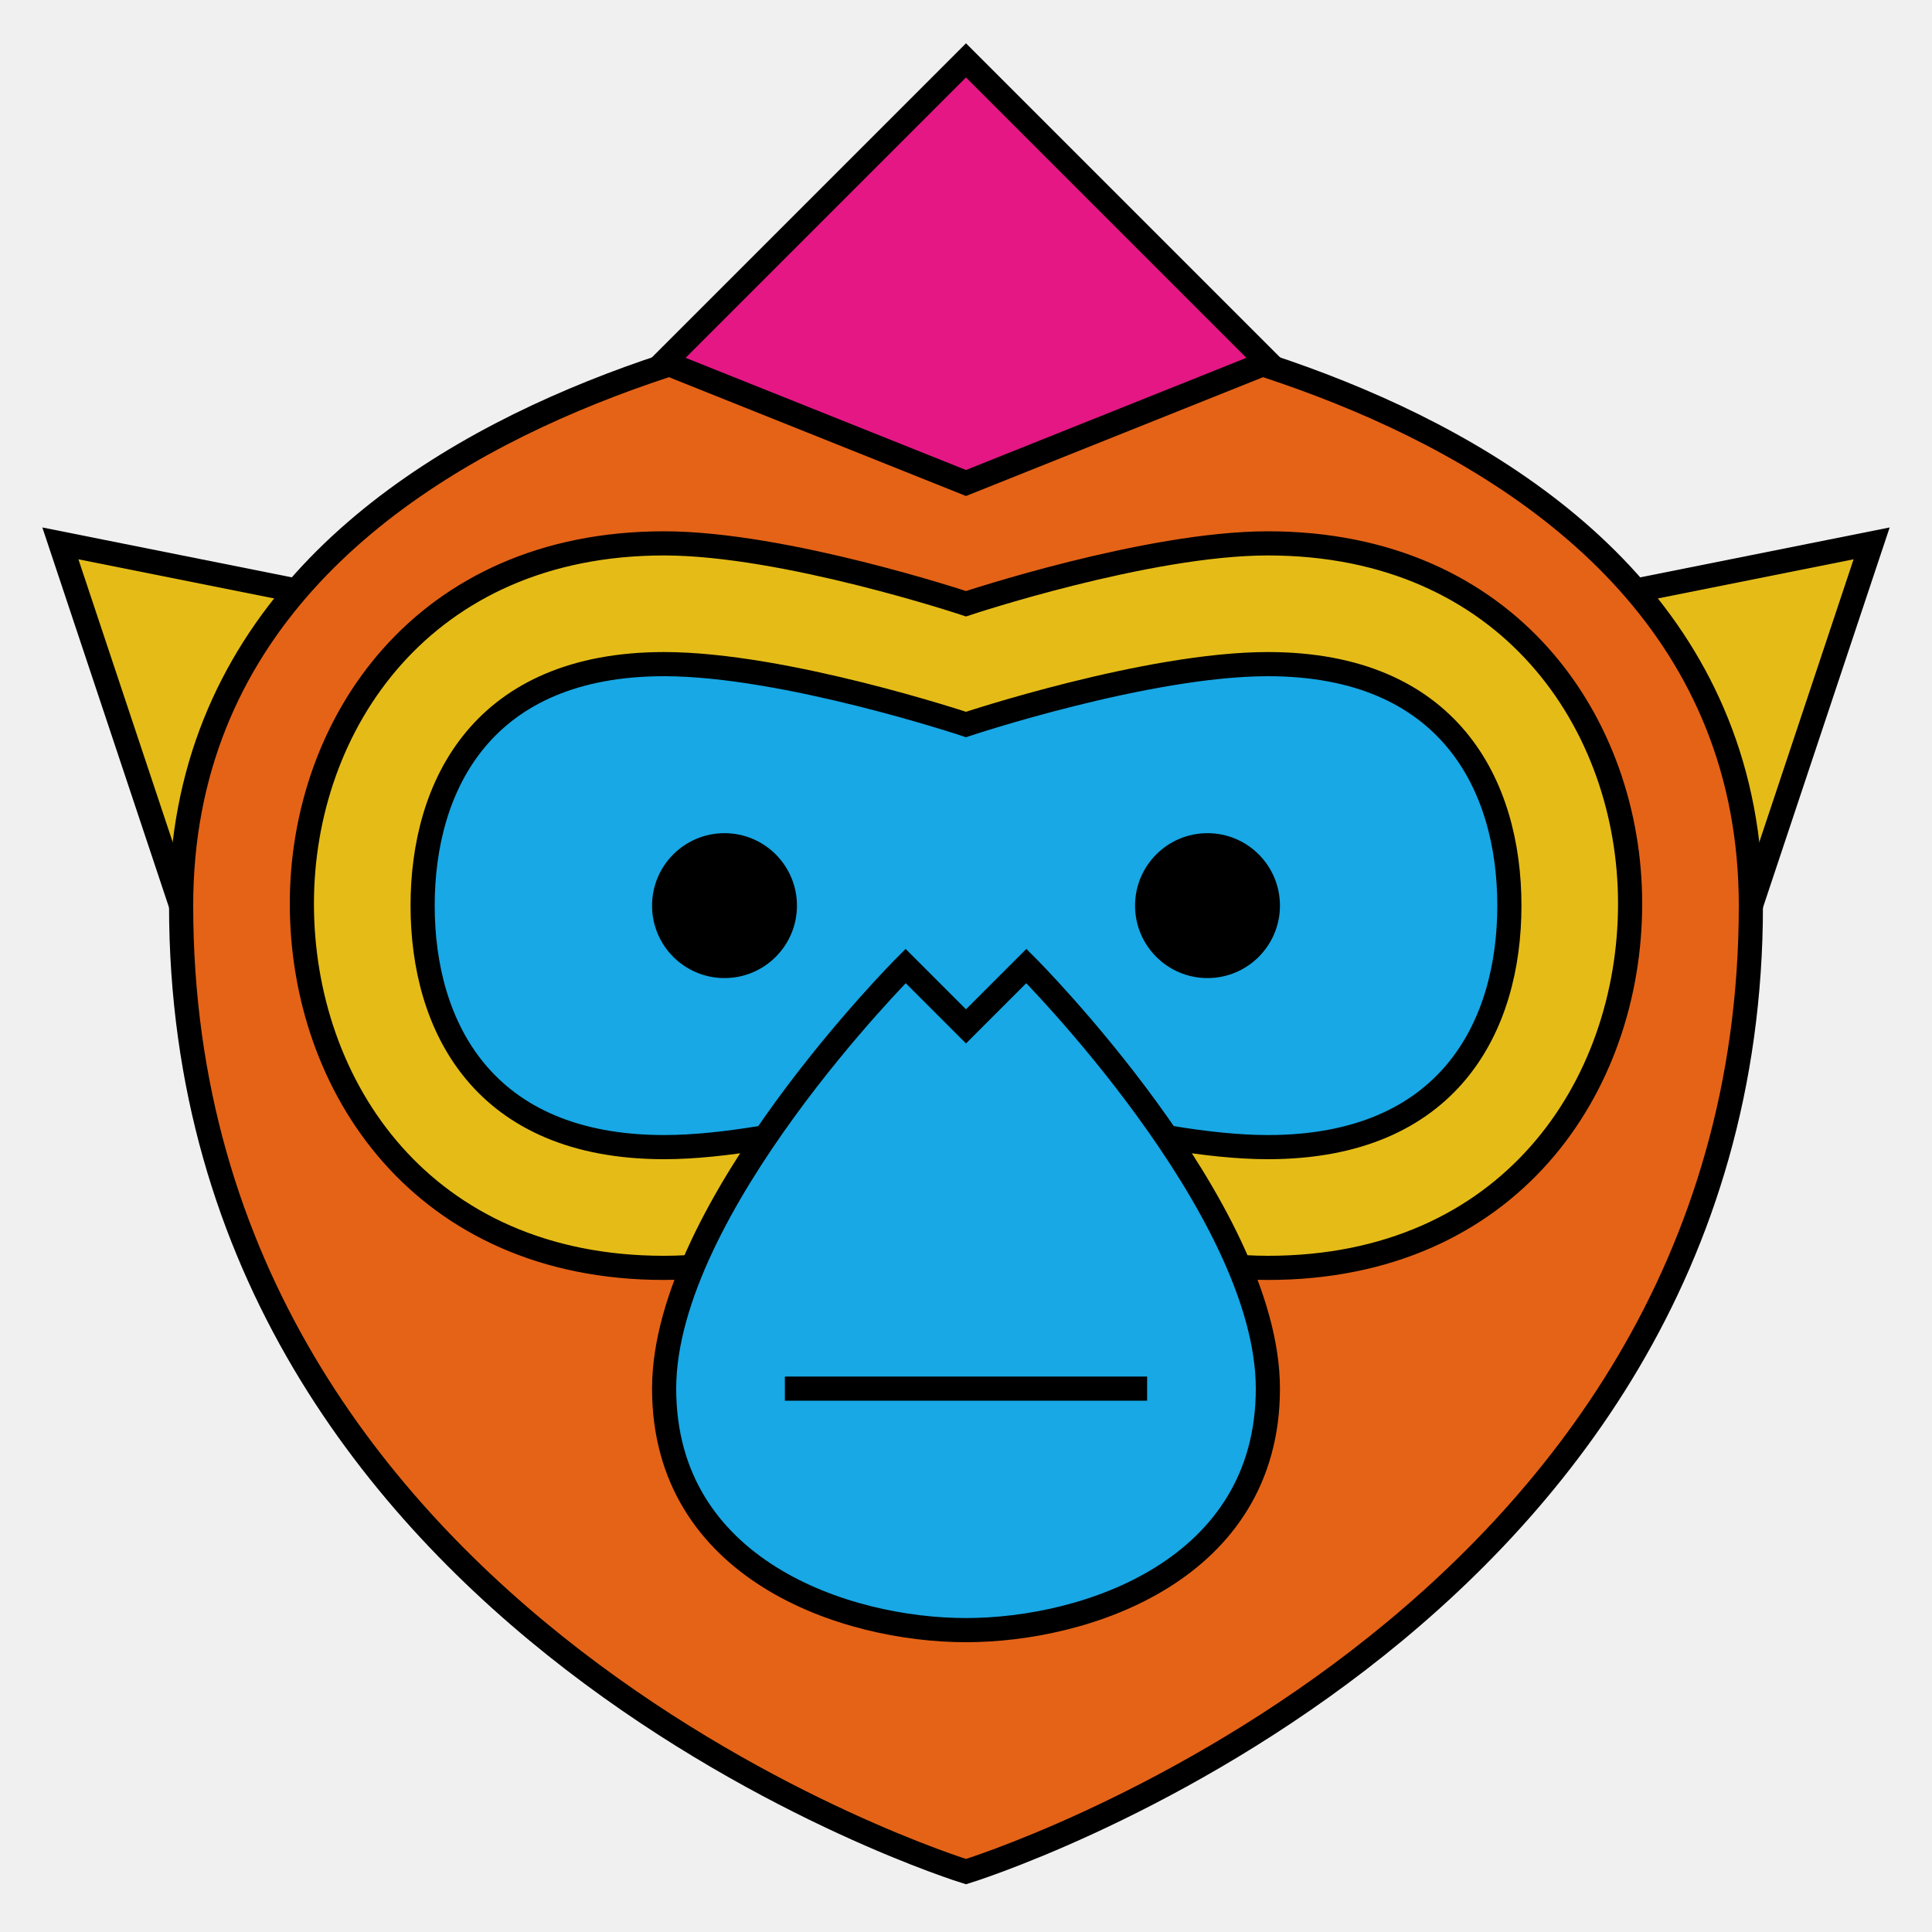
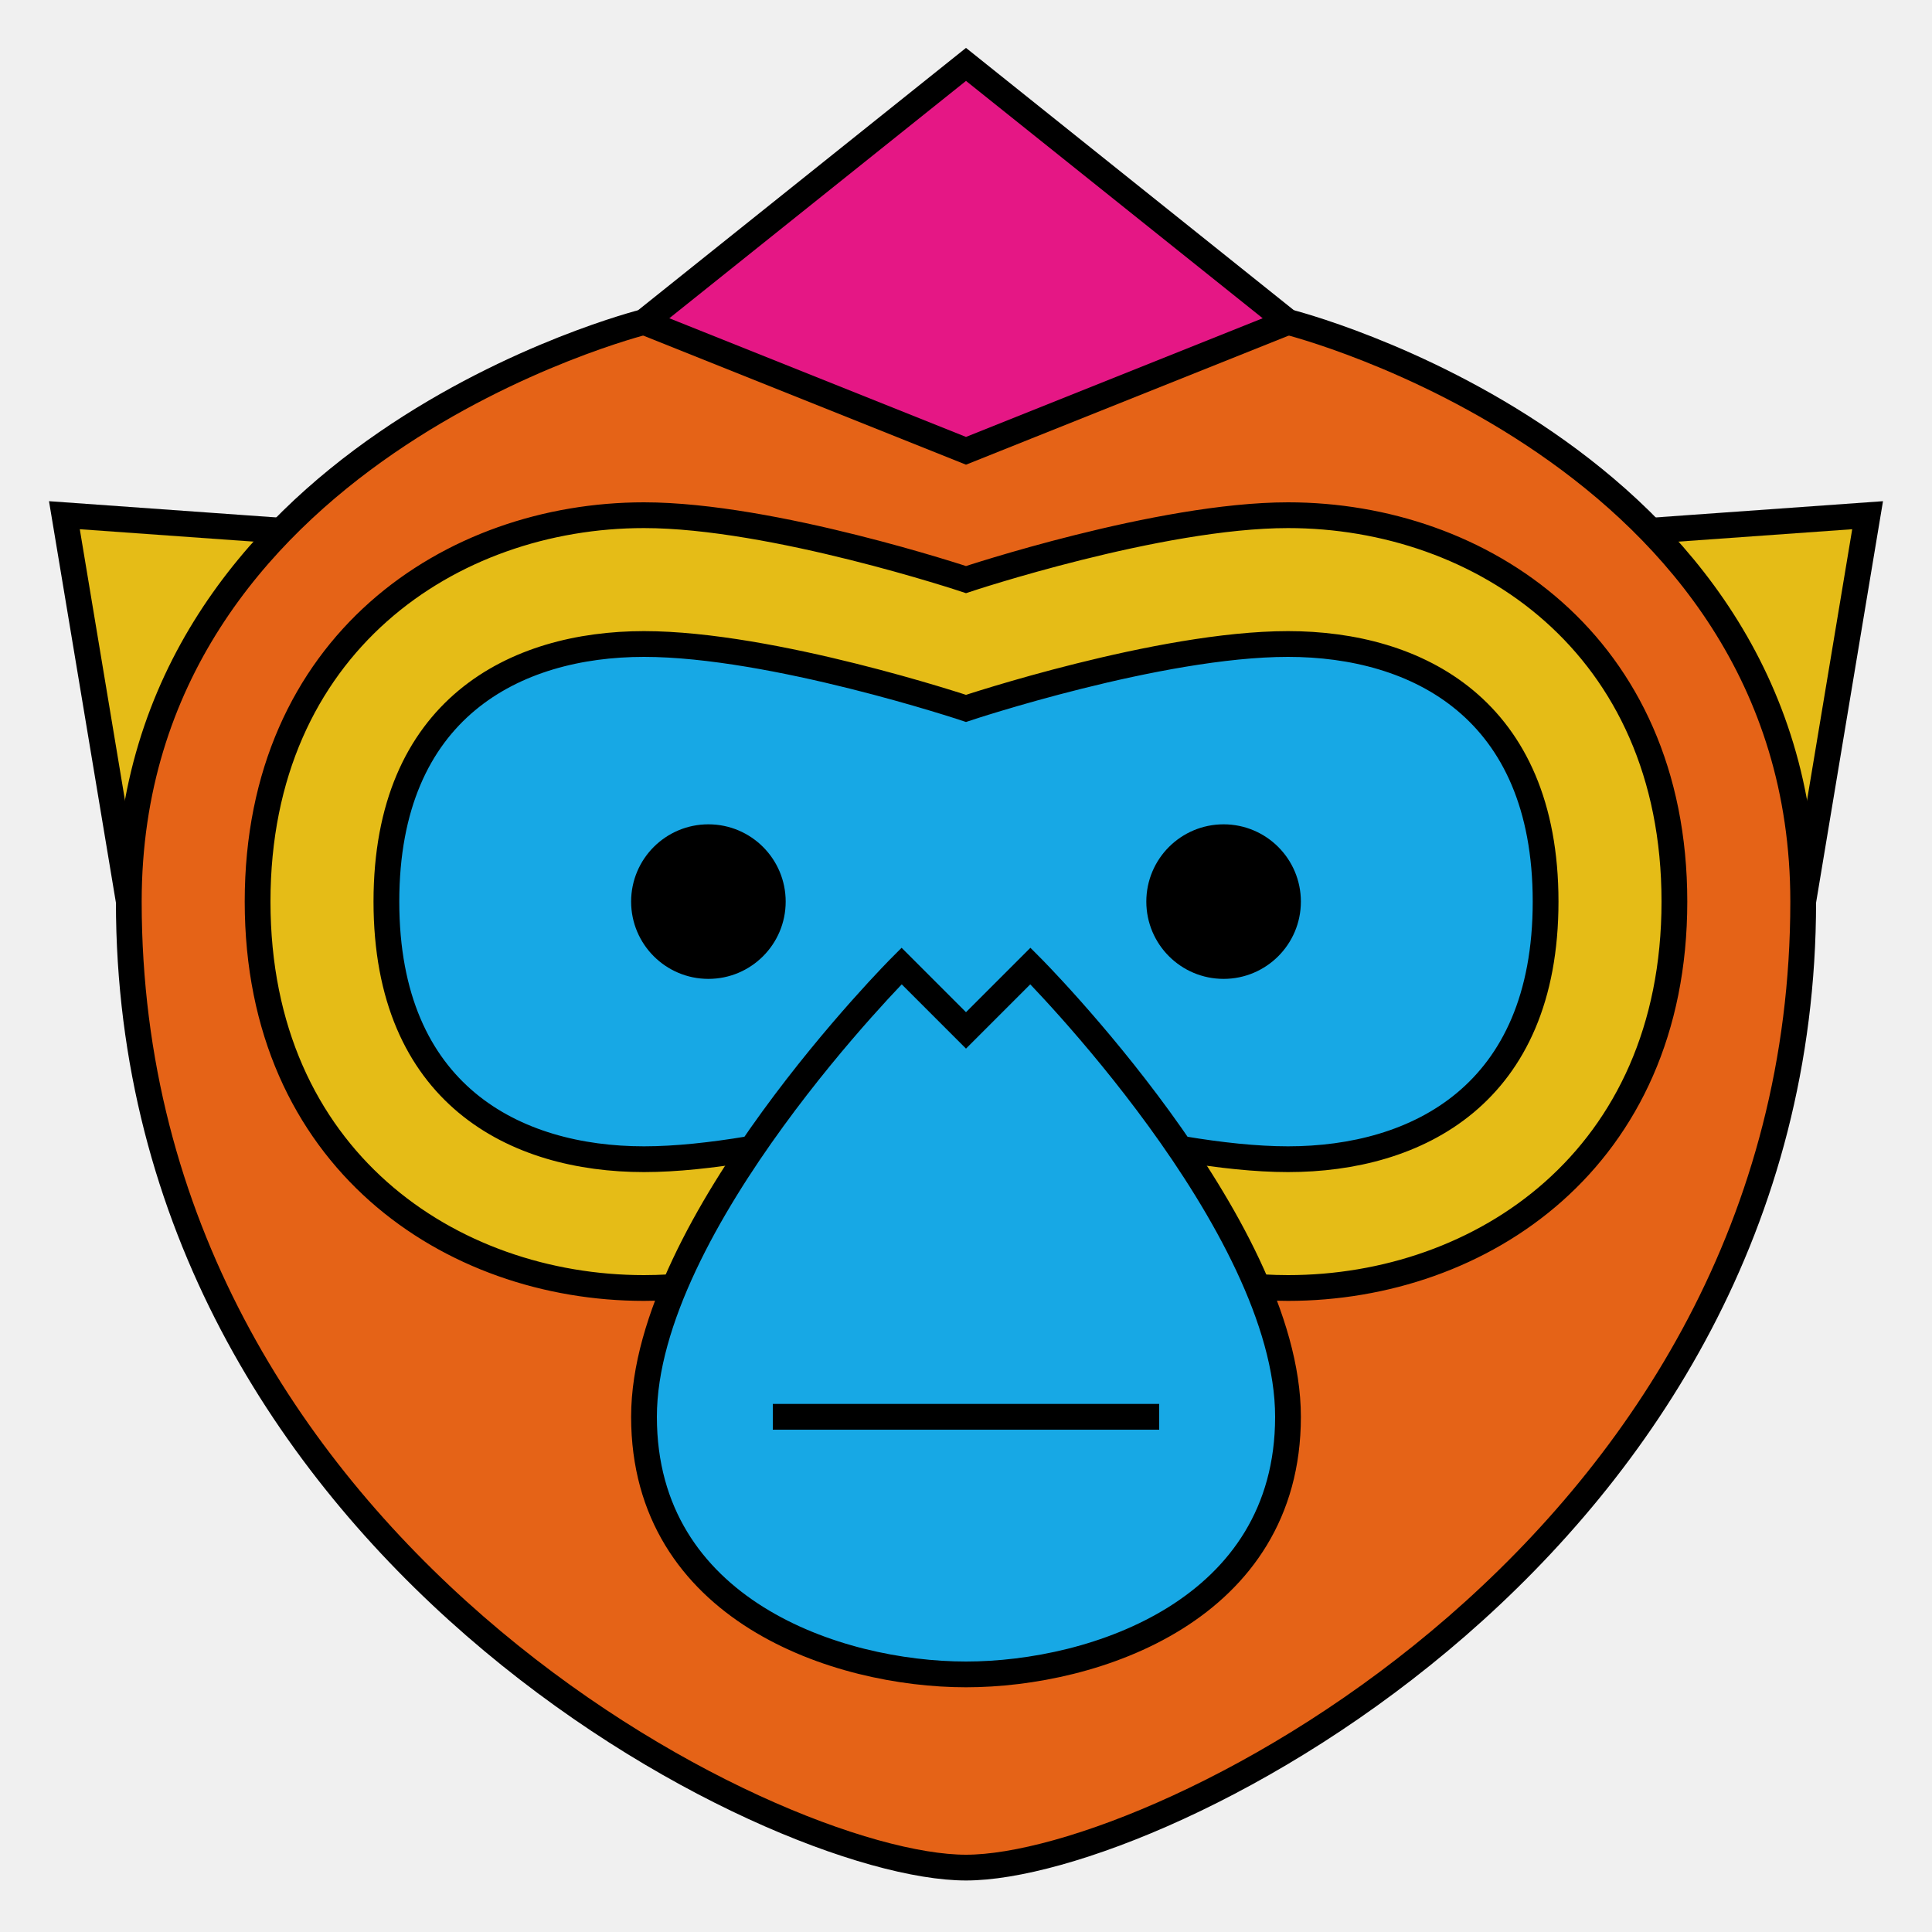
- <svg xmlns="http://www.w3.org/2000/svg" id="a" data-name="logo" width="320" height="320" viewBox="0 0 320 320">
+ <svg xmlns="http://www.w3.org/2000/svg" id="a" data-name="logo" width="300" height="300" viewBox="0 0 300 300">
  <defs>
    <style>
      .b {
-         fill: none;
+         fill: #17a8e5;
      }

      .b, .c, .d, .e, .f, .g {
        stroke: #000;
        stroke-miterlimit: 10;
        stroke-width: 4px;
      }

      .c {
-         fill: #17a8e5;
+         fill: #e51785;
      }

      .d {
-         fill: #e51785;
+         fill: #fff;
      }

      .e {
        fill: #e5bc17;
      }

      .f {
        fill: #e56317;
      }
    </style>
  </defs>
-   <polygon class="e" points="10 90 160 120 310 90 290 150 30 150 10 90" />
-   <path class="f" d="m290,150c0-90-130-100-130-100,0,0-130,10-130,100,0,120,130,160,130,160,0,0,130-40,130-160Z" />
-   <polygon class="d" points="160 10 110 60 160 80 210 60 160 10" />
-   <path class="e" d="m269.998,149.665c-.001,30.335-19.999,60.335-59.973,60.335-20.025,0-50.025-10-50.025-10,0,0-30,10-50.027,10-39.974,0-59.974-30-59.973-60.334.001-29.666,19.999-59.666,59.999-59.666,20.001-0,50.001,10,50.001,10,0,0,30-10,49.999-10,40,0,60,30,59.999,59.665Z" />
-   <path class="c" d="m250,150c0,20-10,40-40,40-20,0-50-10-50-10,0,0-30,10-50,10-30,0-40-20-40-40s10-40,40-40c20,0,50,10,50,10,0,0,30-10,50-10,30,0,40,20,40,40Z" />
-   <path class="c" d="m210,230c0,30-30,40-50,40s-50-10-50-40,40-70,40-70l10,10,10-10s40,40,40,70Z" />
-   <line class="b" x1="130" y1="230" x2="190" y2="230" />
-   <circle class="g" cx="200" cy="150" r="10" />
-   <circle class="g" cx="120" cy="150" r="10" />
+   <polygon class="e" points="10 80 150 90 290 80 280 140 20 140 10 80" />
+   <path class="f" d="m200,50s80,20,80,90c0,100-100,150-130,150S20,240,20,140c0-70,80-90,80-90,0,0,100,0,100,0Z" />
+   <polygon class="c" points="150 10 200 50 150 70 100 50 150 10" />
+   <path class="e" d="m150,90s30-10,50-10c30,0,60,20,60,60s-30,60-60,60c-20,0-50-10-50-10,0,0-30,10-50,10-30,0-60-20-60-60s30-60,60-60c20,0,50,10,50,10Z" />
+   <path class="b" d="m150,110s30-10,50-10,40,10,40,40-20,40-40,40-50-10-50-10c0,0-30,10-50,10s-40-10-40-40,20-40,40-40,50,10,50,10Z" />
+   <path class="b" d="m150,160l10-10s40,40,40,70-30,40-50,40-50-10-50-40,40-70,40-70l10,10Z" />
+   <line class="d" x1="120" y1="220" x2="180" y2="220" />
+   <circle class="g" cx="110" cy="140" r="10" />
+   <circle class="g" cx="190" cy="140" r="10" />
</svg>
